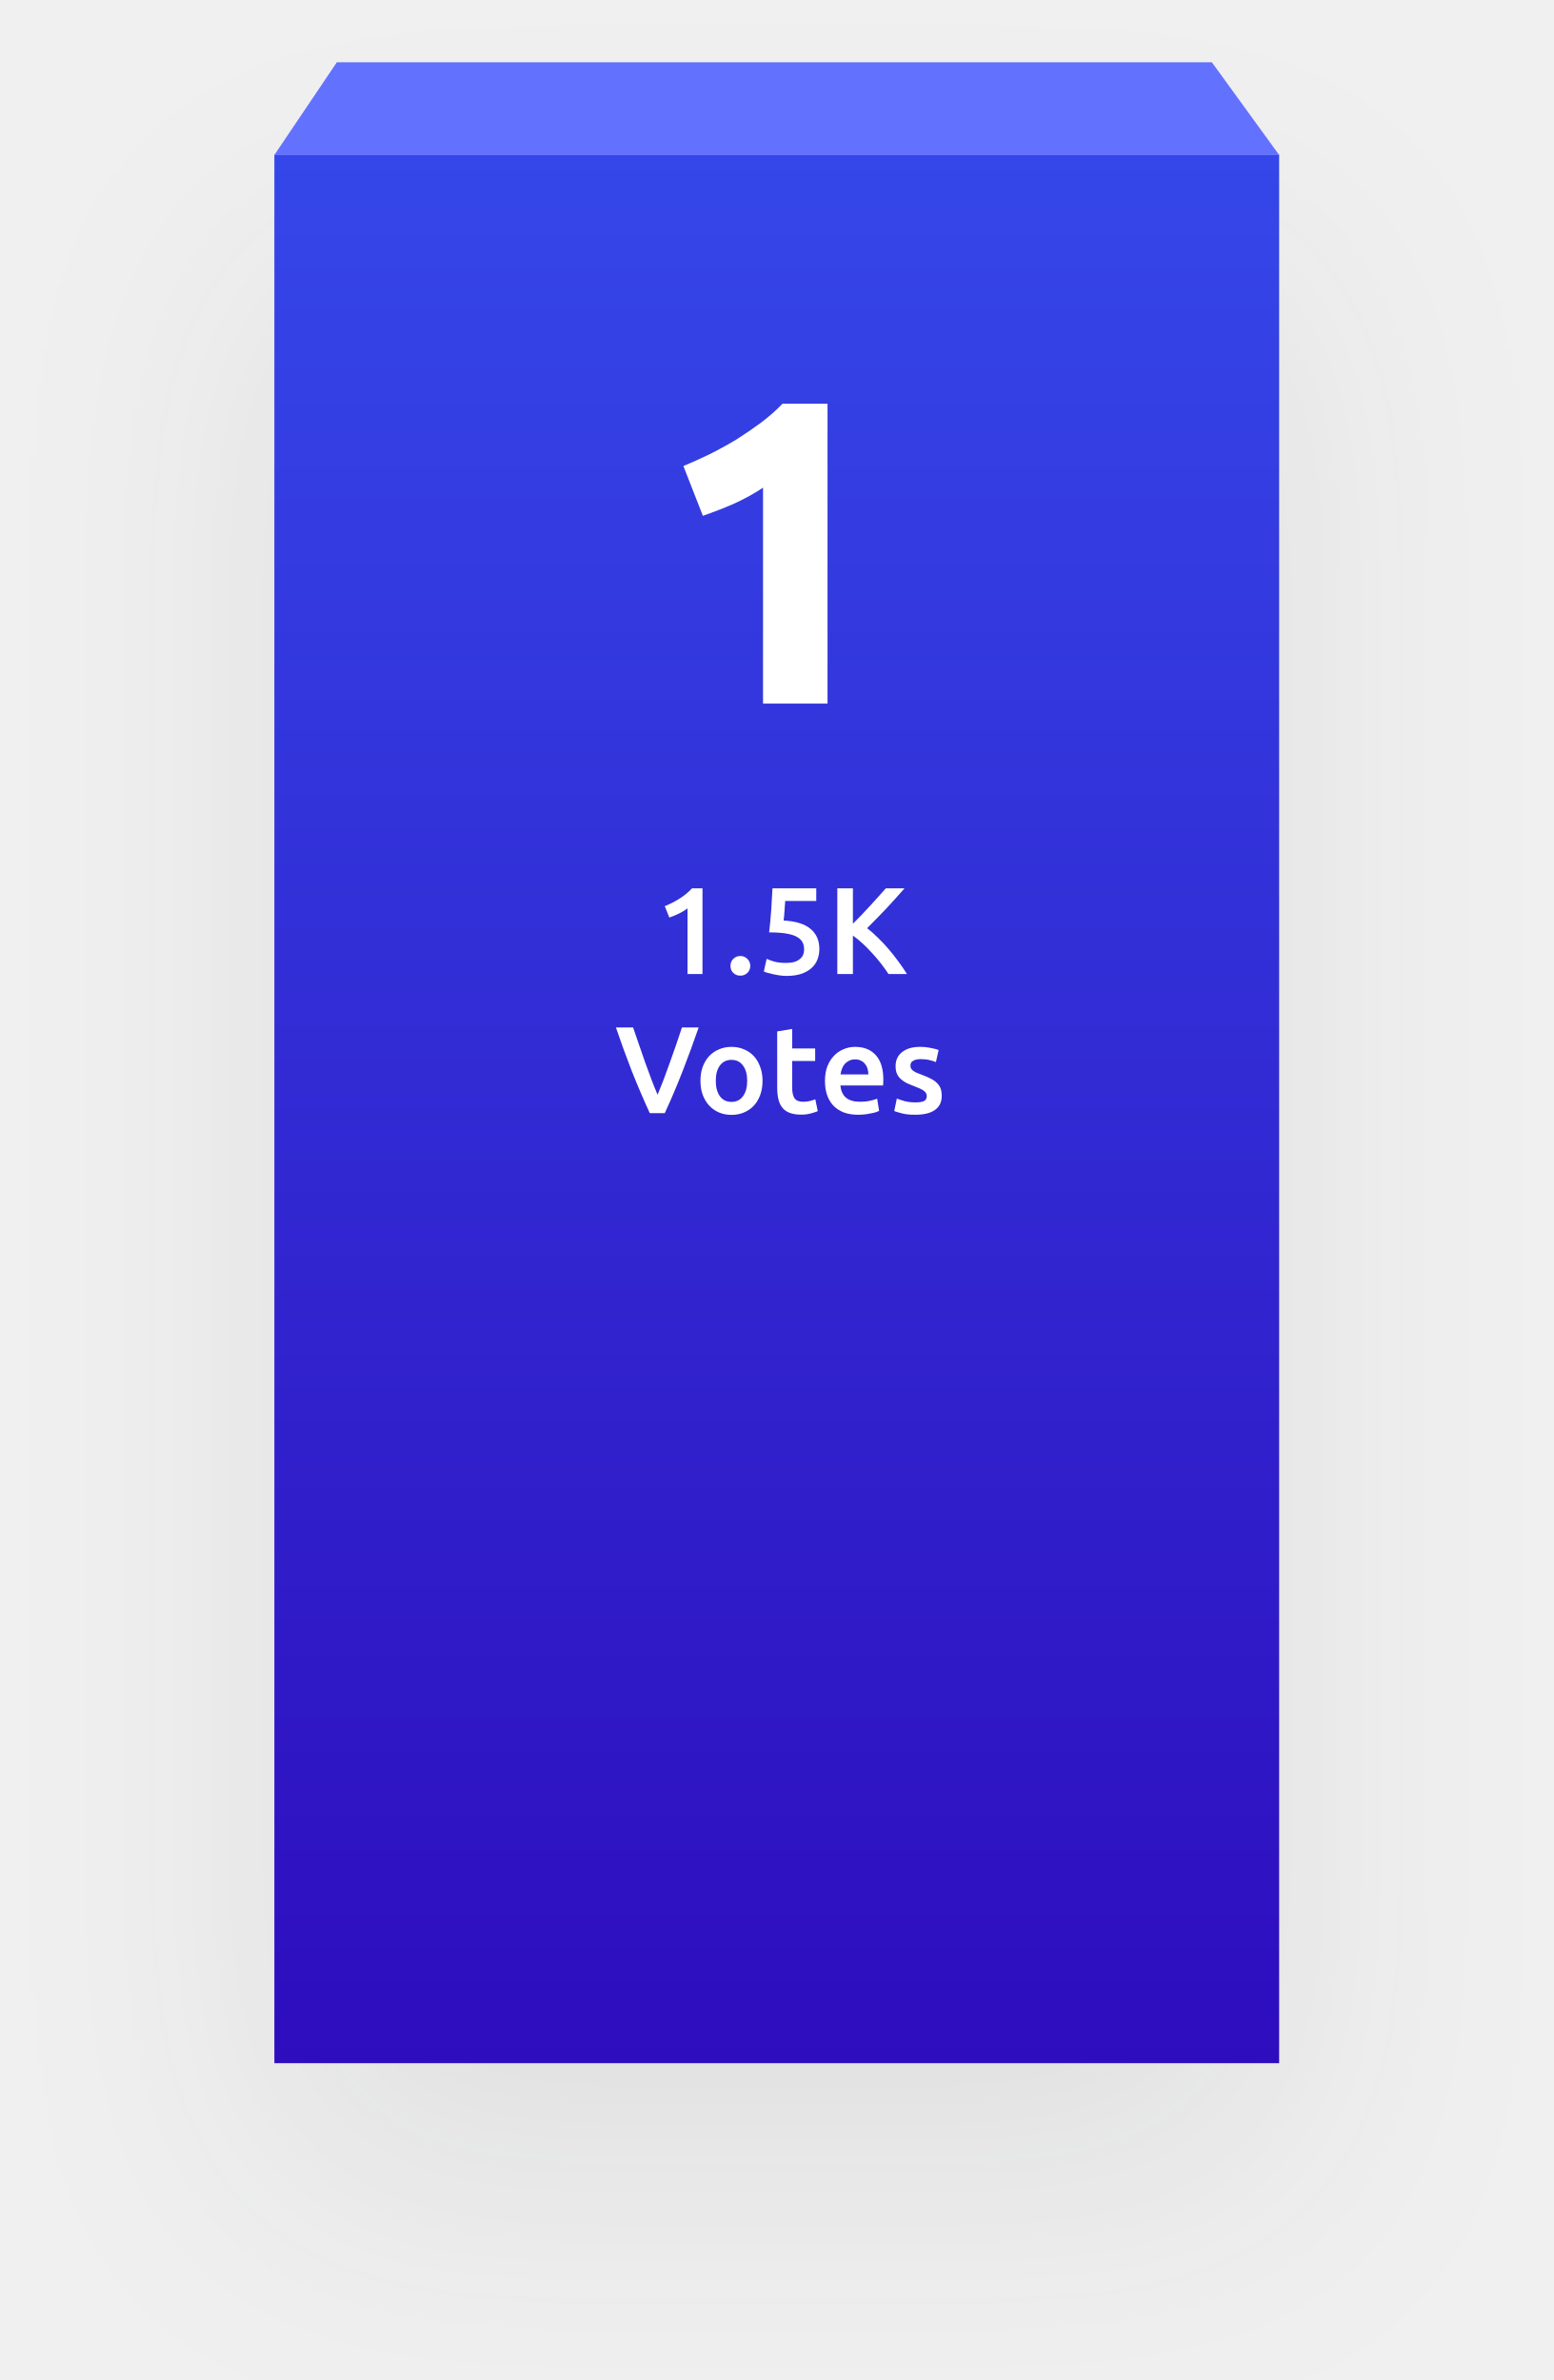
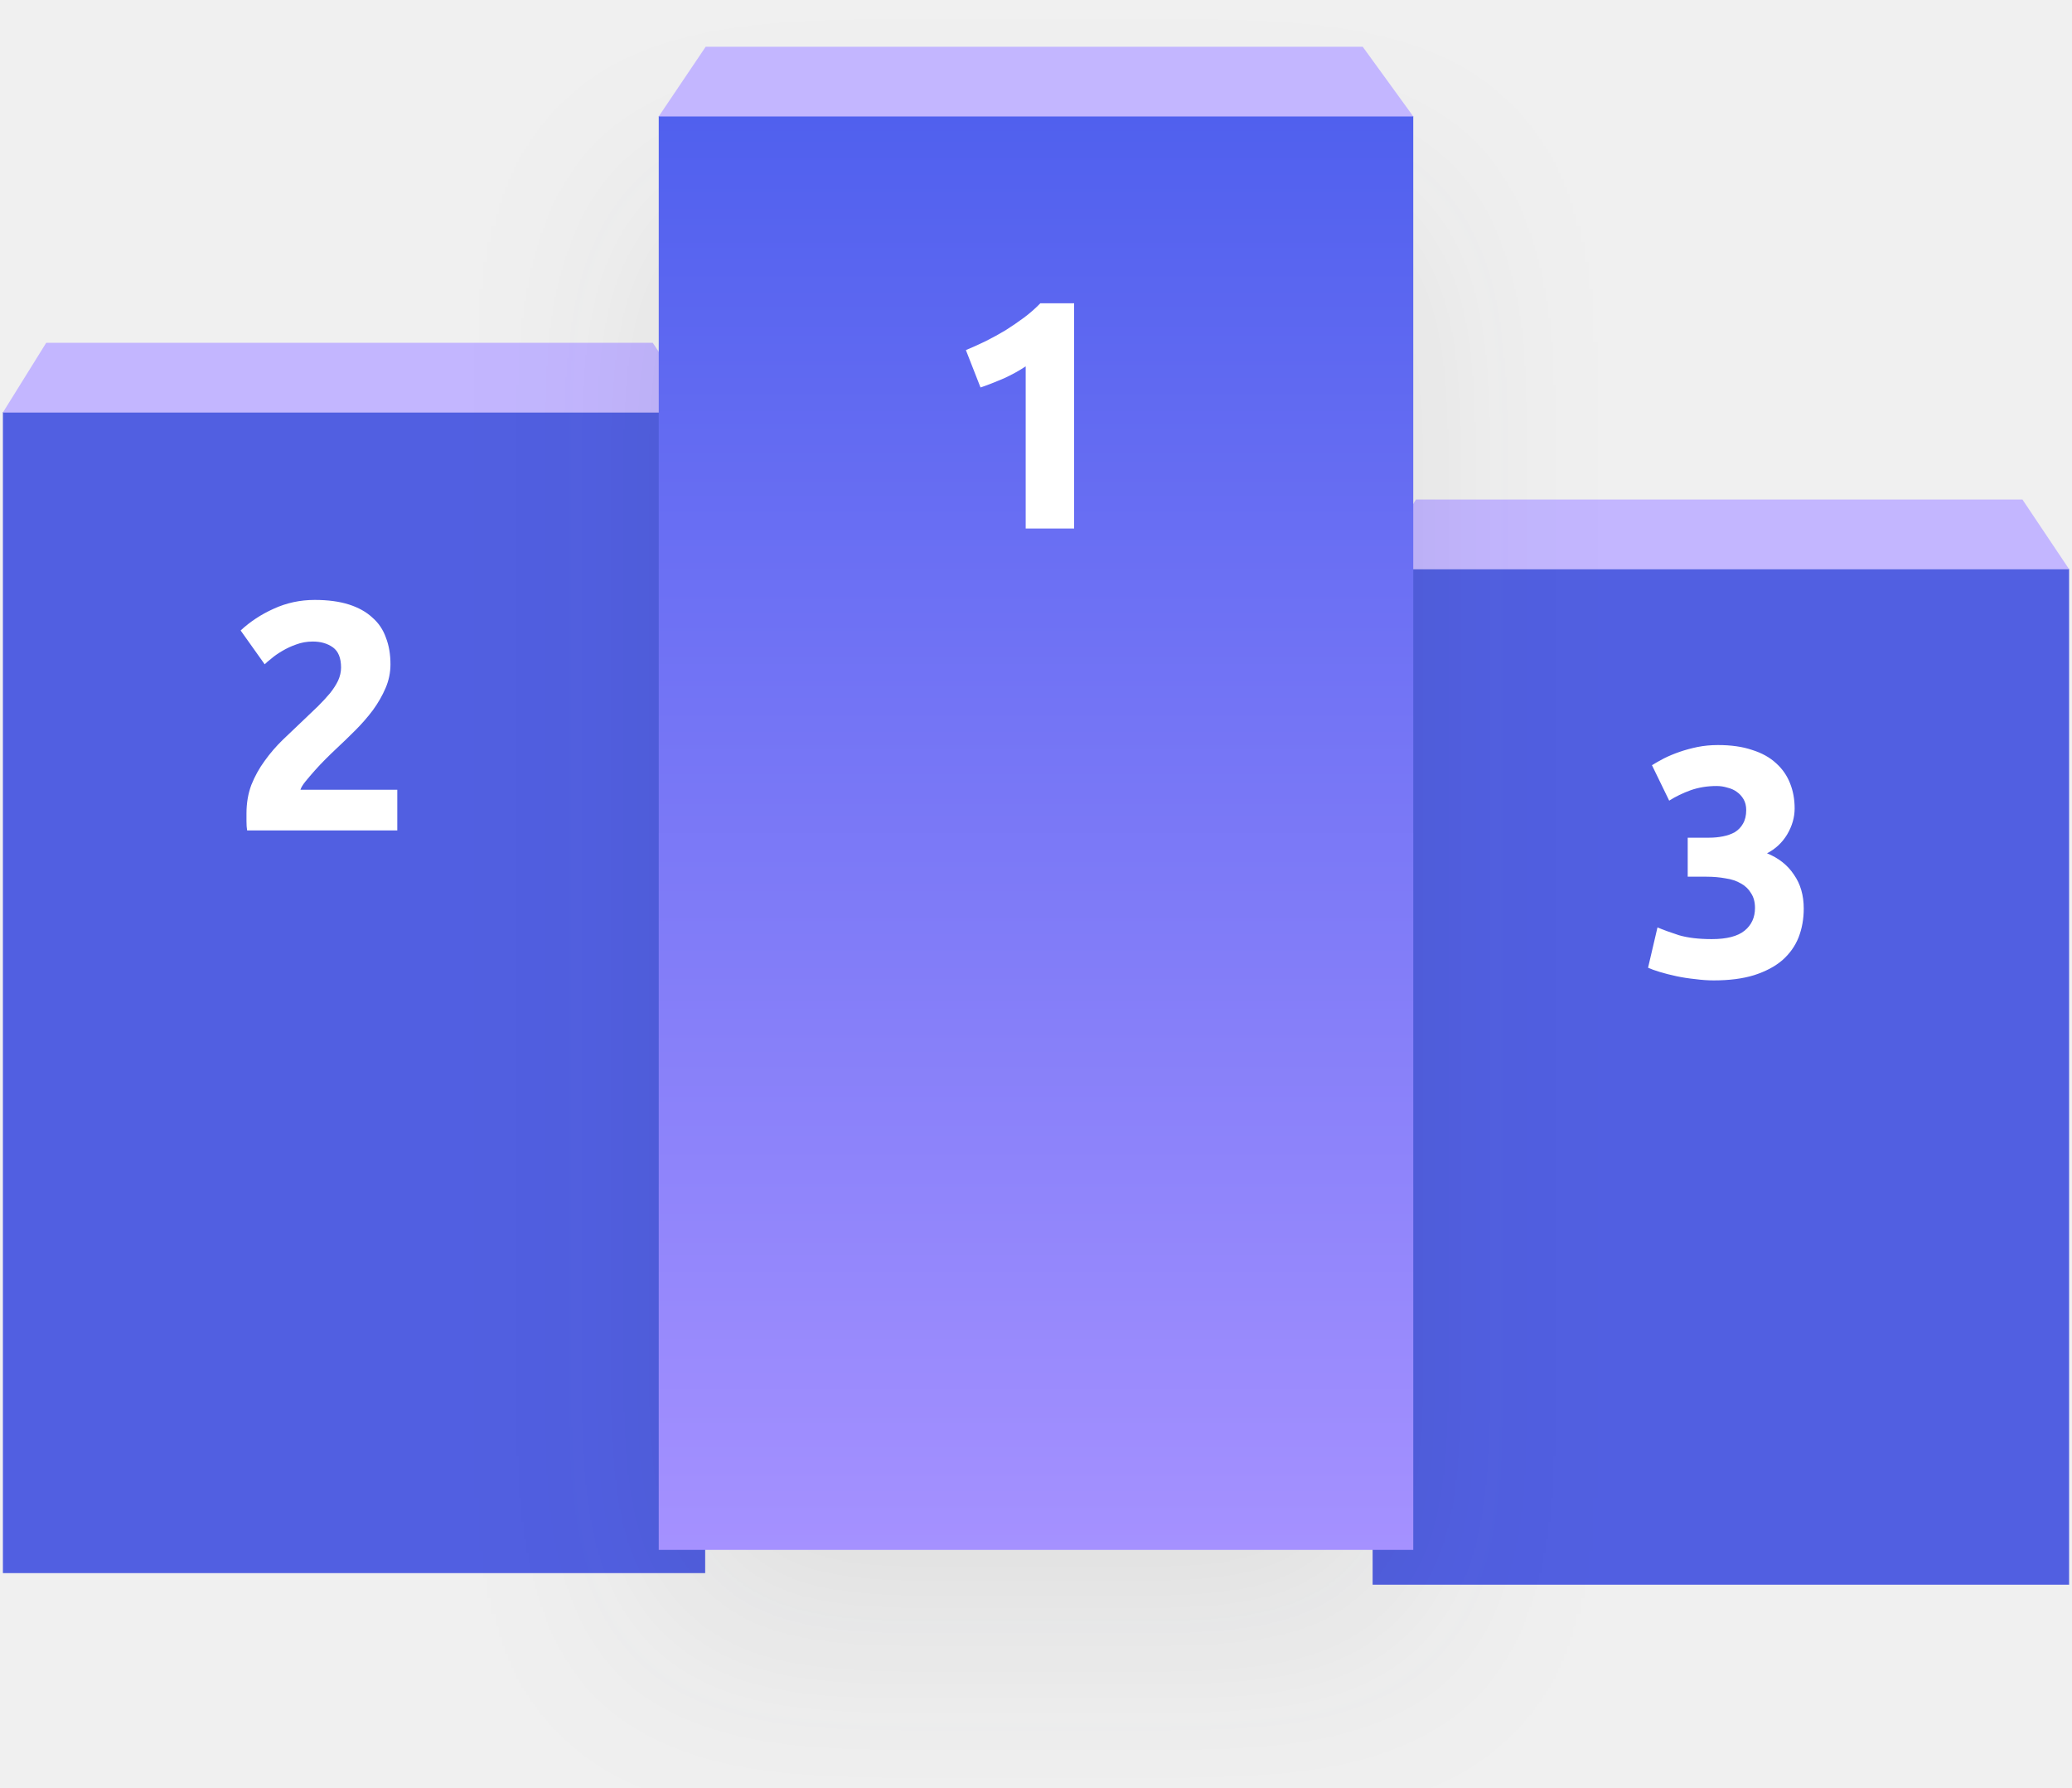
- <svg xmlns="http://www.w3.org/2000/svg" width="201" height="308" viewBox="0 0 201 308" fill="none">
-   <g filter="url(#filter0_d_23916_80567)">
-     <path d="M35.5 20H165.5V267H35.5V20Z" fill="url(#paint0_linear_23916_80567)" />
+ <svg xmlns="http://www.w3.org/2000/svg" width="357" height="308" viewBox="0 0 357 308" fill="none">
+   <path d="M0.5 71H121.5V271H0.5V71Z" fill="#515FE1" />
+   <path d="M67.276 114.438C67.276 115.857 66.996 117.22 66.436 118.526C65.876 119.833 65.148 121.102 64.252 122.334C63.356 123.529 62.348 124.686 61.228 125.806C60.108 126.926 59.007 127.99 57.924 128.998C57.364 129.521 56.748 130.118 56.076 130.79C55.441 131.425 54.825 132.078 54.228 132.75C53.631 133.422 53.089 134.057 52.604 134.654C52.156 135.214 51.876 135.681 51.764 136.054H68.452V143.054H42.58C42.505 142.644 42.468 142.121 42.468 141.486C42.468 140.852 42.468 140.404 42.468 140.142C42.468 138.35 42.748 136.708 43.308 135.214C43.905 133.721 44.671 132.34 45.604 131.07C46.537 129.764 47.583 128.55 48.74 127.43C49.935 126.31 51.111 125.19 52.268 124.07C53.164 123.212 54.004 122.409 54.788 121.662C55.572 120.878 56.263 120.132 56.86 119.422C57.457 118.676 57.924 117.948 58.26 117.238C58.596 116.492 58.764 115.745 58.764 114.998C58.764 113.356 58.297 112.198 57.364 111.526C56.431 110.854 55.273 110.518 53.892 110.518C52.884 110.518 51.932 110.686 51.036 111.022C50.177 111.321 49.375 111.694 48.628 112.142C47.919 112.553 47.303 112.982 46.78 113.43C46.257 113.841 45.865 114.177 45.604 114.438L41.46 108.614C43.103 107.084 45.007 105.833 47.172 104.862C49.375 103.854 51.727 103.35 54.228 103.35C56.505 103.35 58.465 103.612 60.108 104.134C61.751 104.657 63.095 105.404 64.14 106.374C65.223 107.308 66.007 108.465 66.492 109.846C67.015 111.19 67.276 112.721 67.276 114.438Z" fill="white" />
+   <path d="M7.964 59.054L0.5 71.054H120.5L112.462 59.054H7.964Z" fill="#C3B6FF" />
+   <path d="M236.5 98H356.5V273H236.5V98Z" fill="#515FE1" />
+   <path d="M295.268 168.894C294.26 168.894 293.196 168.82 292.076 168.67C290.956 168.558 289.873 168.39 288.828 168.166C287.783 167.942 286.831 167.7 285.972 167.438C285.113 167.177 284.441 166.934 283.956 166.71L285.58 159.766C286.551 160.177 287.783 160.625 289.276 161.11C290.807 161.558 292.692 161.782 294.932 161.782C297.508 161.782 299.393 161.297 300.588 160.326C301.783 159.356 302.38 158.049 302.38 156.406C302.38 155.398 302.156 154.558 301.708 153.886C301.297 153.177 300.719 152.617 299.972 152.206C299.225 151.758 298.329 151.46 297.284 151.31C296.276 151.124 295.193 151.03 294.036 151.03H290.788V144.31H294.484C295.305 144.31 296.089 144.236 296.836 144.086C297.62 143.937 298.311 143.694 298.908 143.358C299.505 142.985 299.972 142.5 300.308 141.902C300.681 141.268 300.868 140.484 300.868 139.55C300.868 138.841 300.719 138.225 300.42 137.702C300.121 137.18 299.729 136.75 299.244 136.414C298.796 136.078 298.255 135.836 297.62 135.686C297.023 135.5 296.407 135.406 295.772 135.406C294.167 135.406 292.673 135.649 291.292 136.134C289.948 136.62 288.716 137.217 287.596 137.926L284.628 131.822C285.225 131.449 285.916 131.057 286.7 130.646C287.521 130.236 288.417 129.862 289.388 129.526C290.359 129.19 291.385 128.91 292.468 128.686C293.588 128.462 294.764 128.35 295.996 128.35C298.273 128.35 300.233 128.63 301.876 129.19C303.556 129.713 304.937 130.478 306.02 131.486C307.103 132.457 307.905 133.614 308.428 134.958C308.951 136.265 309.212 137.702 309.212 139.27C309.212 140.801 308.783 142.294 307.924 143.75C307.065 145.169 305.908 146.252 304.452 146.998C306.468 147.82 308.017 149.052 309.1 150.694C310.22 152.3 310.78 154.241 310.78 156.518C310.78 158.31 310.481 159.972 309.884 161.502C309.287 162.996 308.353 164.302 307.084 165.422C305.815 166.505 304.191 167.364 302.212 167.998C300.271 168.596 297.956 168.894 295.268 168.894Z" fill="white" />
+   <path d="M243.964 86.054L236.5 98.054H356.5L348.462 86.054H243.964Z" fill="#C3B6FF" />
+   <g filter="url(#filter0_d_23916_75053)">
+     <path d="M113.5 20H243.5V267H113.5V20Z" fill="url(#paint0_linear_23916_75053)" />
  </g>
-   <path d="M88.42 60.31C89.503 59.862 90.623 59.358 91.78 58.798C92.975 58.201 94.132 57.566 95.252 56.894C96.372 56.185 97.436 55.457 98.444 54.71C99.489 53.926 100.423 53.105 101.244 52.246H107.068V91.054H98.724V63.11C97.604 63.857 96.353 64.547 94.972 65.182C93.591 65.779 92.247 66.302 90.94 66.75L88.42 60.31Z" fill="white" />
-   <g filter="url(#filter1_b_23916_80567)">
-     <path d="M86.01 117.27C86.629 117.025 87.248 116.71 87.866 116.326C88.496 115.942 89.05 115.489 89.53 114.966H90.89V126.054H88.954V117.558C88.666 117.782 88.304 118.001 87.866 118.214C87.429 118.428 87.008 118.604 86.602 118.742L86.01 117.27ZM97.072 124.998C97.072 125.372 96.944 125.676 96.688 125.91C96.443 126.145 96.144 126.262 95.792 126.262C95.429 126.262 95.125 126.145 94.88 125.91C94.635 125.676 94.512 125.372 94.512 124.998C94.512 124.625 94.635 124.321 94.88 124.086C95.125 123.841 95.429 123.718 95.792 123.718C96.144 123.718 96.443 123.841 96.688 124.086C96.944 124.321 97.072 124.625 97.072 124.998ZM104.042 122.886C104.042 122.534 103.973 122.22 103.834 121.942C103.695 121.665 103.45 121.43 103.098 121.238C102.757 121.046 102.293 120.902 101.706 120.806C101.13 120.71 100.399 120.662 99.514 120.662C99.631 119.638 99.722 118.668 99.786 117.75C99.85 116.822 99.903 115.894 99.946 114.966H105.61V116.598H101.594C101.583 116.78 101.567 116.988 101.546 117.222C101.535 117.446 101.519 117.676 101.498 117.91C101.487 118.145 101.471 118.369 101.45 118.582C101.429 118.796 101.407 118.977 101.386 119.126C102.965 119.212 104.127 119.574 104.874 120.214C105.631 120.844 106.01 121.708 106.01 122.806C106.01 123.308 105.925 123.772 105.754 124.198C105.583 124.625 105.322 124.993 104.97 125.302C104.618 125.612 104.175 125.857 103.642 126.038C103.109 126.209 102.485 126.294 101.77 126.294C101.482 126.294 101.189 126.273 100.89 126.23C100.591 126.188 100.303 126.134 100.026 126.07C99.759 126.017 99.519 125.958 99.306 125.894C99.093 125.83 98.933 125.772 98.826 125.718L99.194 124.086C99.418 124.193 99.738 124.31 100.154 124.438C100.581 124.556 101.098 124.614 101.706 124.614C102.122 124.614 102.479 124.572 102.778 124.486C103.077 124.39 103.317 124.262 103.498 124.102C103.69 123.942 103.829 123.761 103.914 123.558C103.999 123.345 104.042 123.121 104.042 122.886ZM114.96 126.054C114.682 125.628 114.362 125.18 114 124.71C113.637 124.241 113.253 123.788 112.848 123.35C112.453 122.913 112.042 122.497 111.616 122.102C111.189 121.708 110.768 121.366 110.352 121.078V126.054H108.336V114.966H110.352V119.542C110.704 119.19 111.072 118.817 111.456 118.422C111.84 118.017 112.218 117.612 112.592 117.206C112.976 116.79 113.338 116.39 113.68 116.006C114.021 115.622 114.33 115.276 114.608 114.966H117.024C116.672 115.372 116.298 115.793 115.904 116.23C115.509 116.668 115.104 117.11 114.688 117.558C114.272 117.996 113.85 118.433 113.424 118.87C113.008 119.308 112.597 119.724 112.192 120.118C112.64 120.46 113.093 120.86 113.552 121.318C114.021 121.766 114.48 122.252 114.928 122.774C115.376 123.286 115.802 123.825 116.208 124.39C116.624 124.945 117.002 125.5 117.344 126.054H114.96ZM84.074 144.054C83.274 142.326 82.501 140.518 81.754 138.63C81.018 136.742 80.33 134.854 79.69 132.966H81.914C82.17 133.713 82.431 134.476 82.698 135.254C82.965 136.033 83.231 136.801 83.498 137.558C83.765 138.305 84.031 139.03 84.298 139.734C84.565 140.438 84.826 141.084 85.082 141.67C85.328 141.084 85.584 140.444 85.85 139.75C86.117 139.046 86.383 138.316 86.65 137.558C86.927 136.801 87.2 136.033 87.466 135.254C87.733 134.476 87.989 133.713 88.234 132.966H90.394C89.743 134.854 89.05 136.742 88.314 138.63C87.578 140.518 86.81 142.326 86.01 144.054H84.074ZM98.659 139.862C98.659 140.524 98.563 141.126 98.371 141.67C98.179 142.214 97.907 142.678 97.555 143.062C97.203 143.446 96.777 143.745 96.275 143.958C95.785 144.172 95.241 144.278 94.643 144.278C94.046 144.278 93.502 144.172 93.011 143.958C92.521 143.745 92.099 143.446 91.747 143.062C91.395 142.678 91.118 142.214 90.915 141.67C90.723 141.126 90.627 140.524 90.627 139.862C90.627 139.201 90.723 138.604 90.915 138.07C91.118 137.526 91.395 137.062 91.747 136.678C92.11 136.294 92.537 136.001 93.027 135.798C93.518 135.585 94.057 135.478 94.643 135.478C95.23 135.478 95.769 135.585 96.259 135.798C96.761 136.001 97.187 136.294 97.539 136.678C97.891 137.062 98.163 137.526 98.355 138.07C98.558 138.604 98.659 139.201 98.659 139.862ZM96.675 139.862C96.675 139.03 96.494 138.374 96.131 137.894C95.779 137.404 95.283 137.158 94.643 137.158C94.003 137.158 93.502 137.404 93.139 137.894C92.787 138.374 92.611 139.03 92.611 139.862C92.611 140.705 92.787 141.372 93.139 141.862C93.502 142.353 94.003 142.598 94.643 142.598C95.283 142.598 95.779 142.353 96.131 141.862C96.494 141.372 96.675 140.705 96.675 139.862ZM100.558 133.478L102.494 133.158V135.686H105.47V137.302H102.494V140.71C102.494 141.382 102.601 141.862 102.814 142.15C103.027 142.438 103.39 142.582 103.902 142.582C104.254 142.582 104.563 142.545 104.83 142.47C105.107 142.396 105.326 142.326 105.486 142.262L105.806 143.798C105.582 143.894 105.289 143.99 104.926 144.086C104.563 144.193 104.137 144.246 103.646 144.246C103.049 144.246 102.547 144.166 102.142 144.006C101.747 143.846 101.433 143.617 101.198 143.318C100.963 143.009 100.798 142.641 100.702 142.214C100.606 141.777 100.558 141.281 100.558 140.726V133.478ZM106.737 139.91C106.737 139.174 106.843 138.529 107.057 137.974C107.281 137.42 107.574 136.961 107.937 136.598C108.299 136.225 108.715 135.948 109.185 135.766C109.654 135.574 110.134 135.478 110.625 135.478C111.777 135.478 112.673 135.836 113.313 136.55C113.963 137.265 114.289 138.332 114.289 139.75C114.289 139.857 114.283 139.98 114.273 140.118C114.273 140.246 114.267 140.364 114.257 140.47H108.737C108.79 141.142 109.025 141.665 109.441 142.038C109.867 142.401 110.481 142.582 111.281 142.582C111.75 142.582 112.177 142.54 112.561 142.454C112.955 142.369 113.265 142.278 113.489 142.182L113.745 143.766C113.638 143.82 113.489 143.878 113.297 143.942C113.115 143.996 112.902 144.044 112.657 144.086C112.422 144.14 112.166 144.182 111.889 144.214C111.611 144.246 111.329 144.262 111.041 144.262C110.305 144.262 109.665 144.156 109.121 143.942C108.577 143.718 108.129 143.414 107.777 143.03C107.425 142.636 107.163 142.177 106.993 141.654C106.822 141.121 106.737 140.54 106.737 139.91ZM112.353 139.046C112.353 138.78 112.315 138.529 112.241 138.294C112.166 138.049 112.054 137.841 111.905 137.67C111.766 137.489 111.59 137.35 111.377 137.254C111.174 137.148 110.929 137.094 110.641 137.094C110.342 137.094 110.081 137.153 109.857 137.27C109.633 137.377 109.441 137.521 109.281 137.702C109.131 137.884 109.014 138.092 108.929 138.326C108.843 138.561 108.785 138.801 108.753 139.046H112.353ZM118.437 142.662C118.949 142.662 119.323 142.604 119.557 142.486C119.792 142.358 119.909 142.145 119.909 141.846C119.909 141.569 119.781 141.34 119.525 141.158C119.28 140.977 118.869 140.78 118.293 140.566C117.941 140.438 117.616 140.305 117.317 140.166C117.029 140.017 116.779 139.846 116.565 139.654C116.352 139.462 116.181 139.233 116.053 138.966C115.936 138.689 115.877 138.353 115.877 137.958C115.877 137.19 116.16 136.588 116.725 136.15C117.291 135.702 118.059 135.478 119.029 135.478C119.52 135.478 119.989 135.526 120.437 135.622C120.885 135.708 121.221 135.793 121.445 135.878L121.093 137.446C120.88 137.35 120.608 137.265 120.277 137.19C119.947 137.105 119.563 137.062 119.125 137.062C118.731 137.062 118.411 137.132 118.165 137.27C117.92 137.398 117.797 137.601 117.797 137.878C117.797 138.017 117.819 138.14 117.861 138.246C117.915 138.353 118 138.454 118.117 138.55C118.235 138.636 118.389 138.726 118.581 138.822C118.773 138.908 119.008 138.998 119.285 139.094C119.744 139.265 120.133 139.436 120.453 139.606C120.773 139.766 121.035 139.953 121.237 140.166C121.451 140.369 121.605 140.604 121.701 140.87C121.797 141.137 121.845 141.457 121.845 141.83C121.845 142.63 121.547 143.238 120.949 143.654C120.363 144.06 119.52 144.262 118.421 144.262C117.685 144.262 117.093 144.198 116.645 144.07C116.197 143.953 115.883 143.857 115.701 143.782L116.037 142.166C116.325 142.284 116.667 142.396 117.061 142.502C117.467 142.609 117.925 142.662 118.437 142.662Z" fill="white" />
-   </g>
-   <path d="M43.586 8.054L35.5 20.054H165.5L156.792 8.054H43.586Z" fill="#6371FF" />
+   <path d="M166.42 60.31C167.503 59.862 168.623 59.358 169.78 58.798C170.975 58.201 172.132 57.566 173.252 56.894C174.372 56.185 175.436 55.457 176.444 54.71C177.489 53.926 178.423 53.105 179.244 52.246H185.068V91.054H176.724V63.11C175.604 63.857 174.353 64.547 172.972 65.182C171.591 65.779 170.247 66.302 168.94 66.75L166.42 60.31Z" fill="white" />
+   <path d="M121.586 8.054L113.5 20.054H243.5L234.792 8.054H121.586Z" fill="#C3B6FF" />
  <defs>
-     <filter id="filter0_d_23916_80567" x="0.5" y="0" width="200" height="317" filterUnits="userSpaceOnUse" color-interpolation-filters="sRGB">
+     <filter id="filter0_d_23916_75053" x="78.5" y="0" width="200" height="317" filterUnits="userSpaceOnUse" color-interpolation-filters="sRGB">
      <feFlood flood-opacity="0" result="BackgroundImageFix" />
      <feColorMatrix in="SourceAlpha" type="matrix" values="0 0 0 0 0 0 0 0 0 0 0 0 0 0 0 0 0 0 127 0" result="hardAlpha" />
      <feOffset dy="15" />
      <feGaussianBlur stdDeviation="17.5" />
      <feColorMatrix type="matrix" values="0 0 0 0 0.129 0 0 0 0 0.133 0 0 0 0 0.145 0 0 0 0.08 0" />
-       <feBlend mode="normal" in2="BackgroundImageFix" result="effect1_dropShadow_23916_80567" />
-       <feBlend mode="normal" in="SourceGraphic" in2="effect1_dropShadow_23916_80567" result="shape" />
+       <feBlend mode="normal" in2="BackgroundImageFix" result="effect1_dropShadow_23916_75053" />
+       <feBlend mode="normal" in="SourceGraphic" in2="effect1_dropShadow_23916_75053" result="shape" />
    </filter>
-     <filter id="filter1_b_23916_80567" x="65.69" y="100.966" width="70.155" height="57.312" filterUnits="userSpaceOnUse" color-interpolation-filters="sRGB">
-       <feFlood flood-opacity="0" result="BackgroundImageFix" />
-       <feGaussianBlur in="BackgroundImageFix" stdDeviation="7" />
-       <feComposite in2="SourceAlpha" operator="in" result="effect1_backgroundBlur_23916_80567" />
-       <feBlend mode="normal" in="SourceGraphic" in2="effect1_backgroundBlur_23916_80567" result="shape" />
-     </filter>
-     <linearGradient id="paint0_linear_23916_80567" x1="100.5" y1="20" x2="100.5" y2="267" gradientUnits="userSpaceOnUse">
-       <stop stop-color="#3547E9" />
-       <stop offset="1" stop-color="#2E0DBE" />
+     <linearGradient id="paint0_linear_23916_75053" x1="178.5" y1="20" x2="178.5" y2="267" gradientUnits="userSpaceOnUse">
+       <stop stop-color="#5060EE" />
+       <stop offset="1" stop-color="#A591FF" />
    </linearGradient>
  </defs>
</svg>
